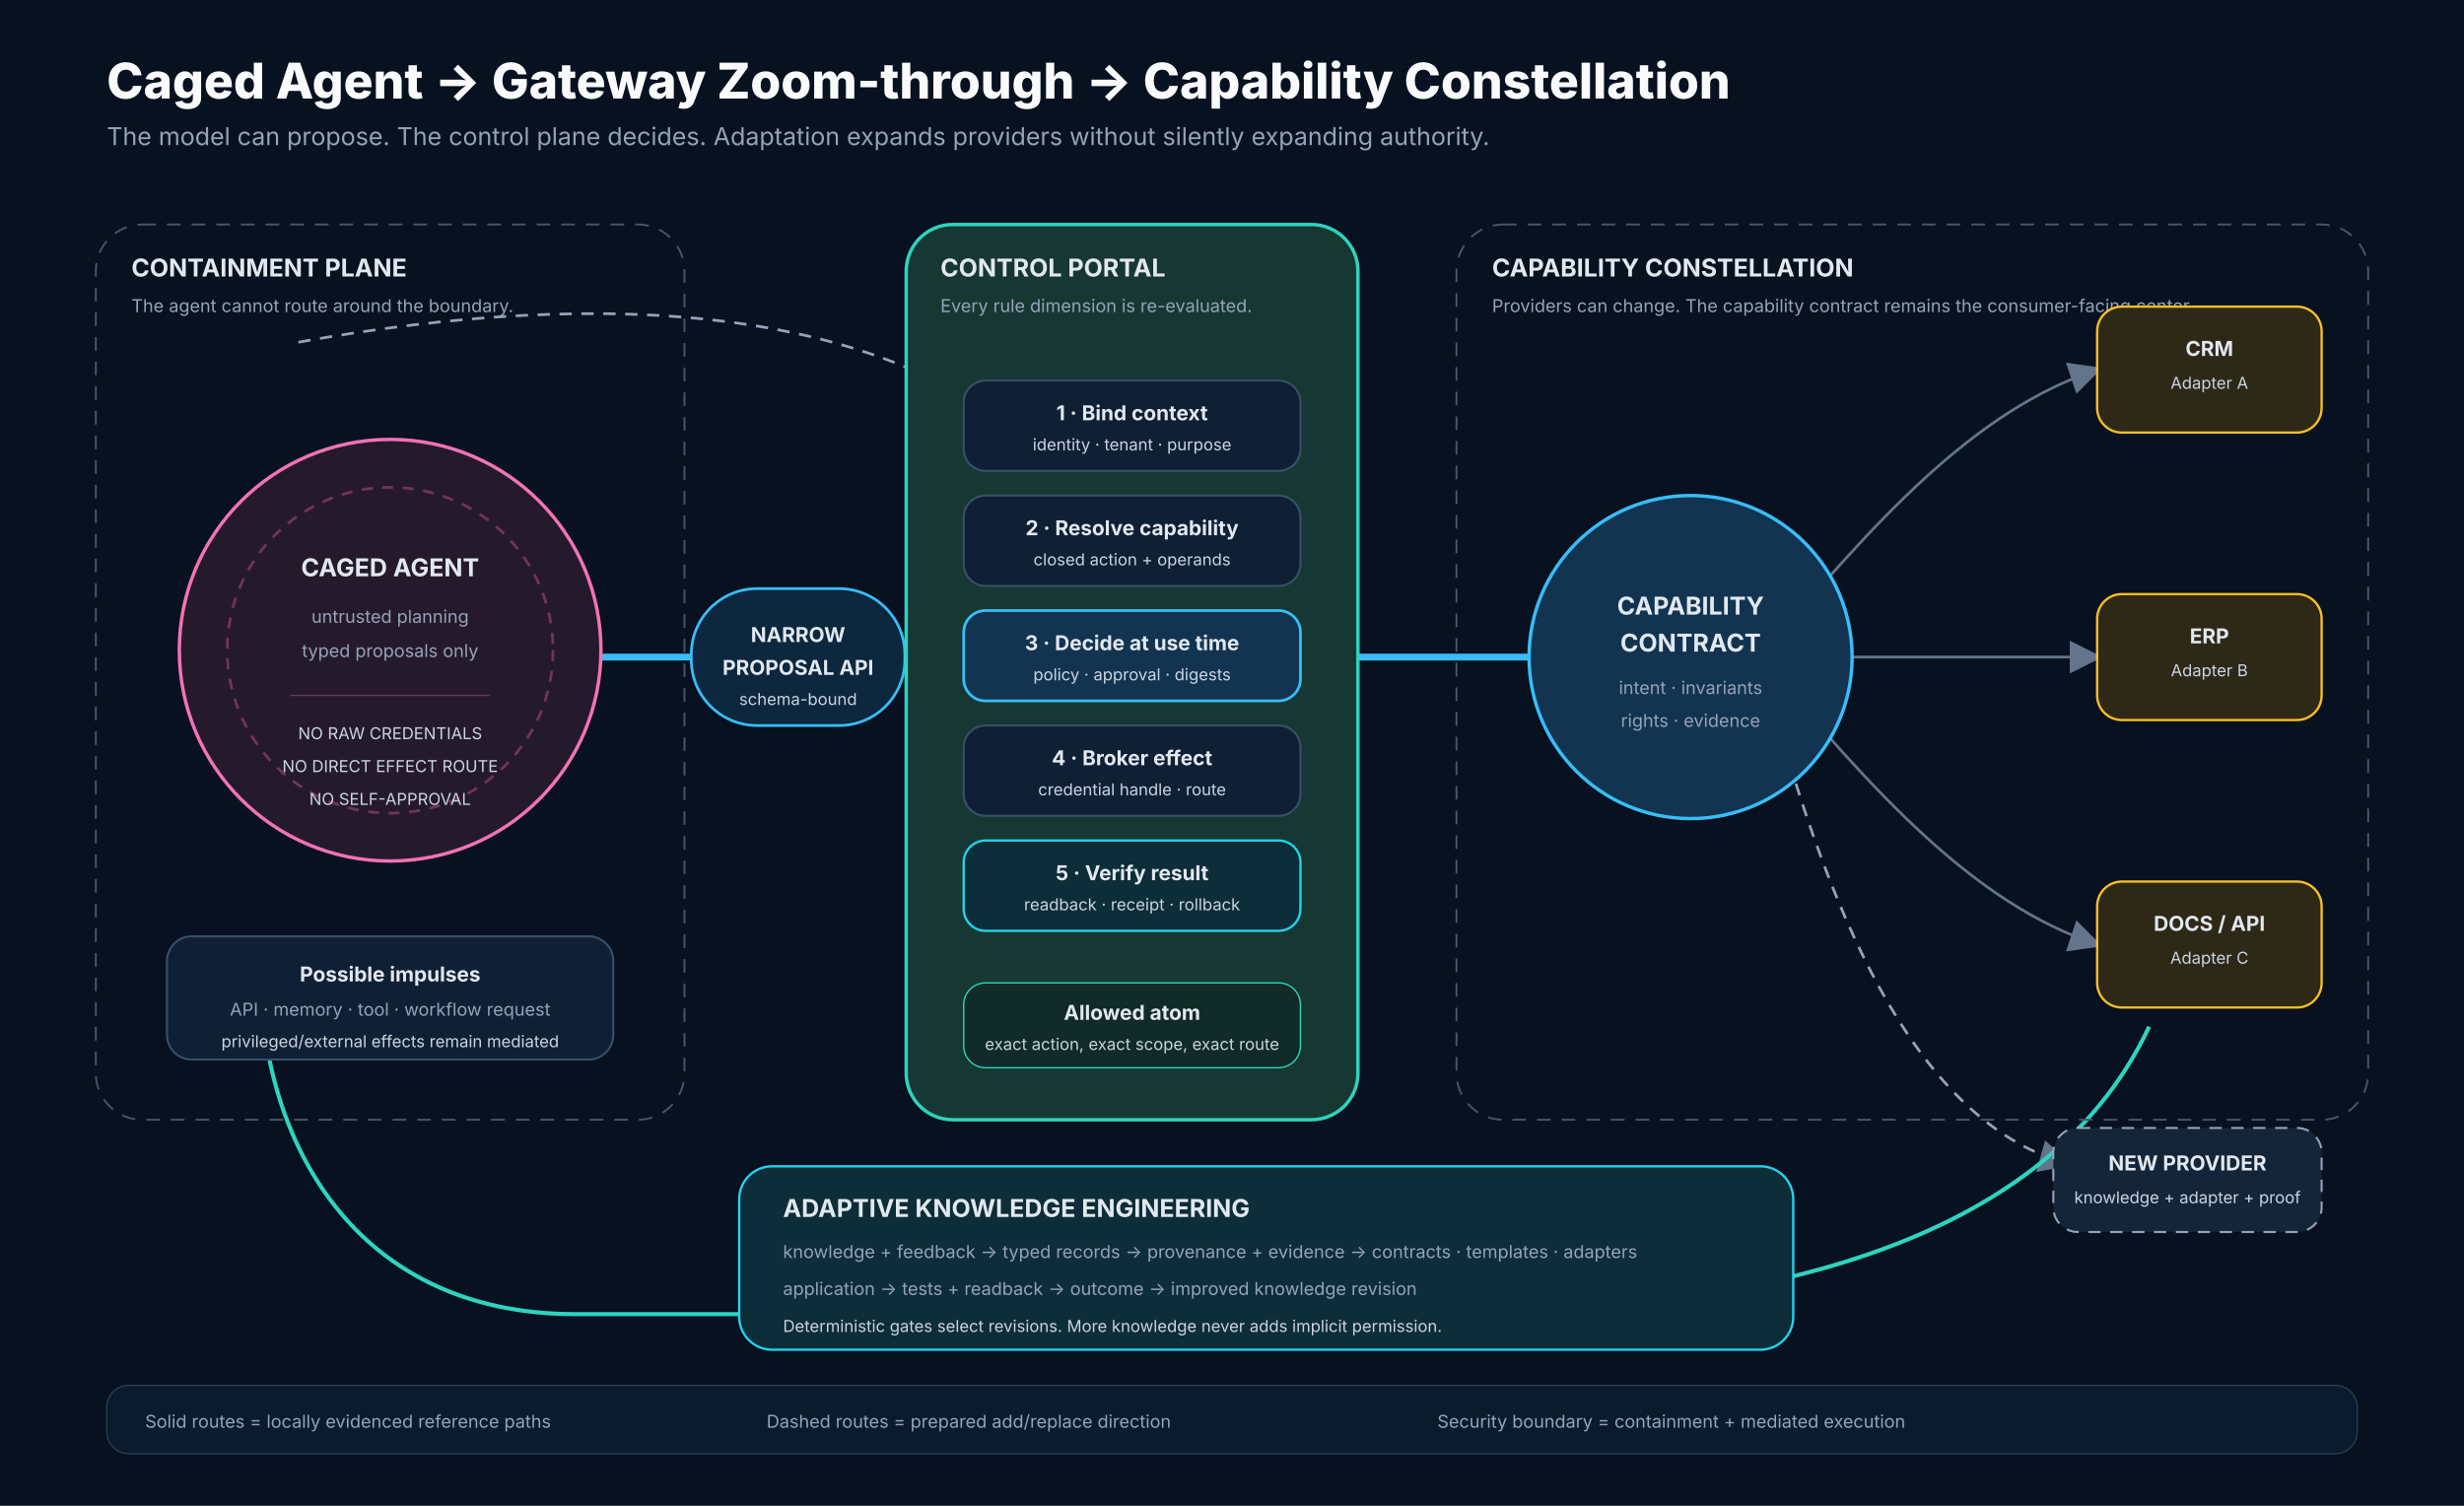
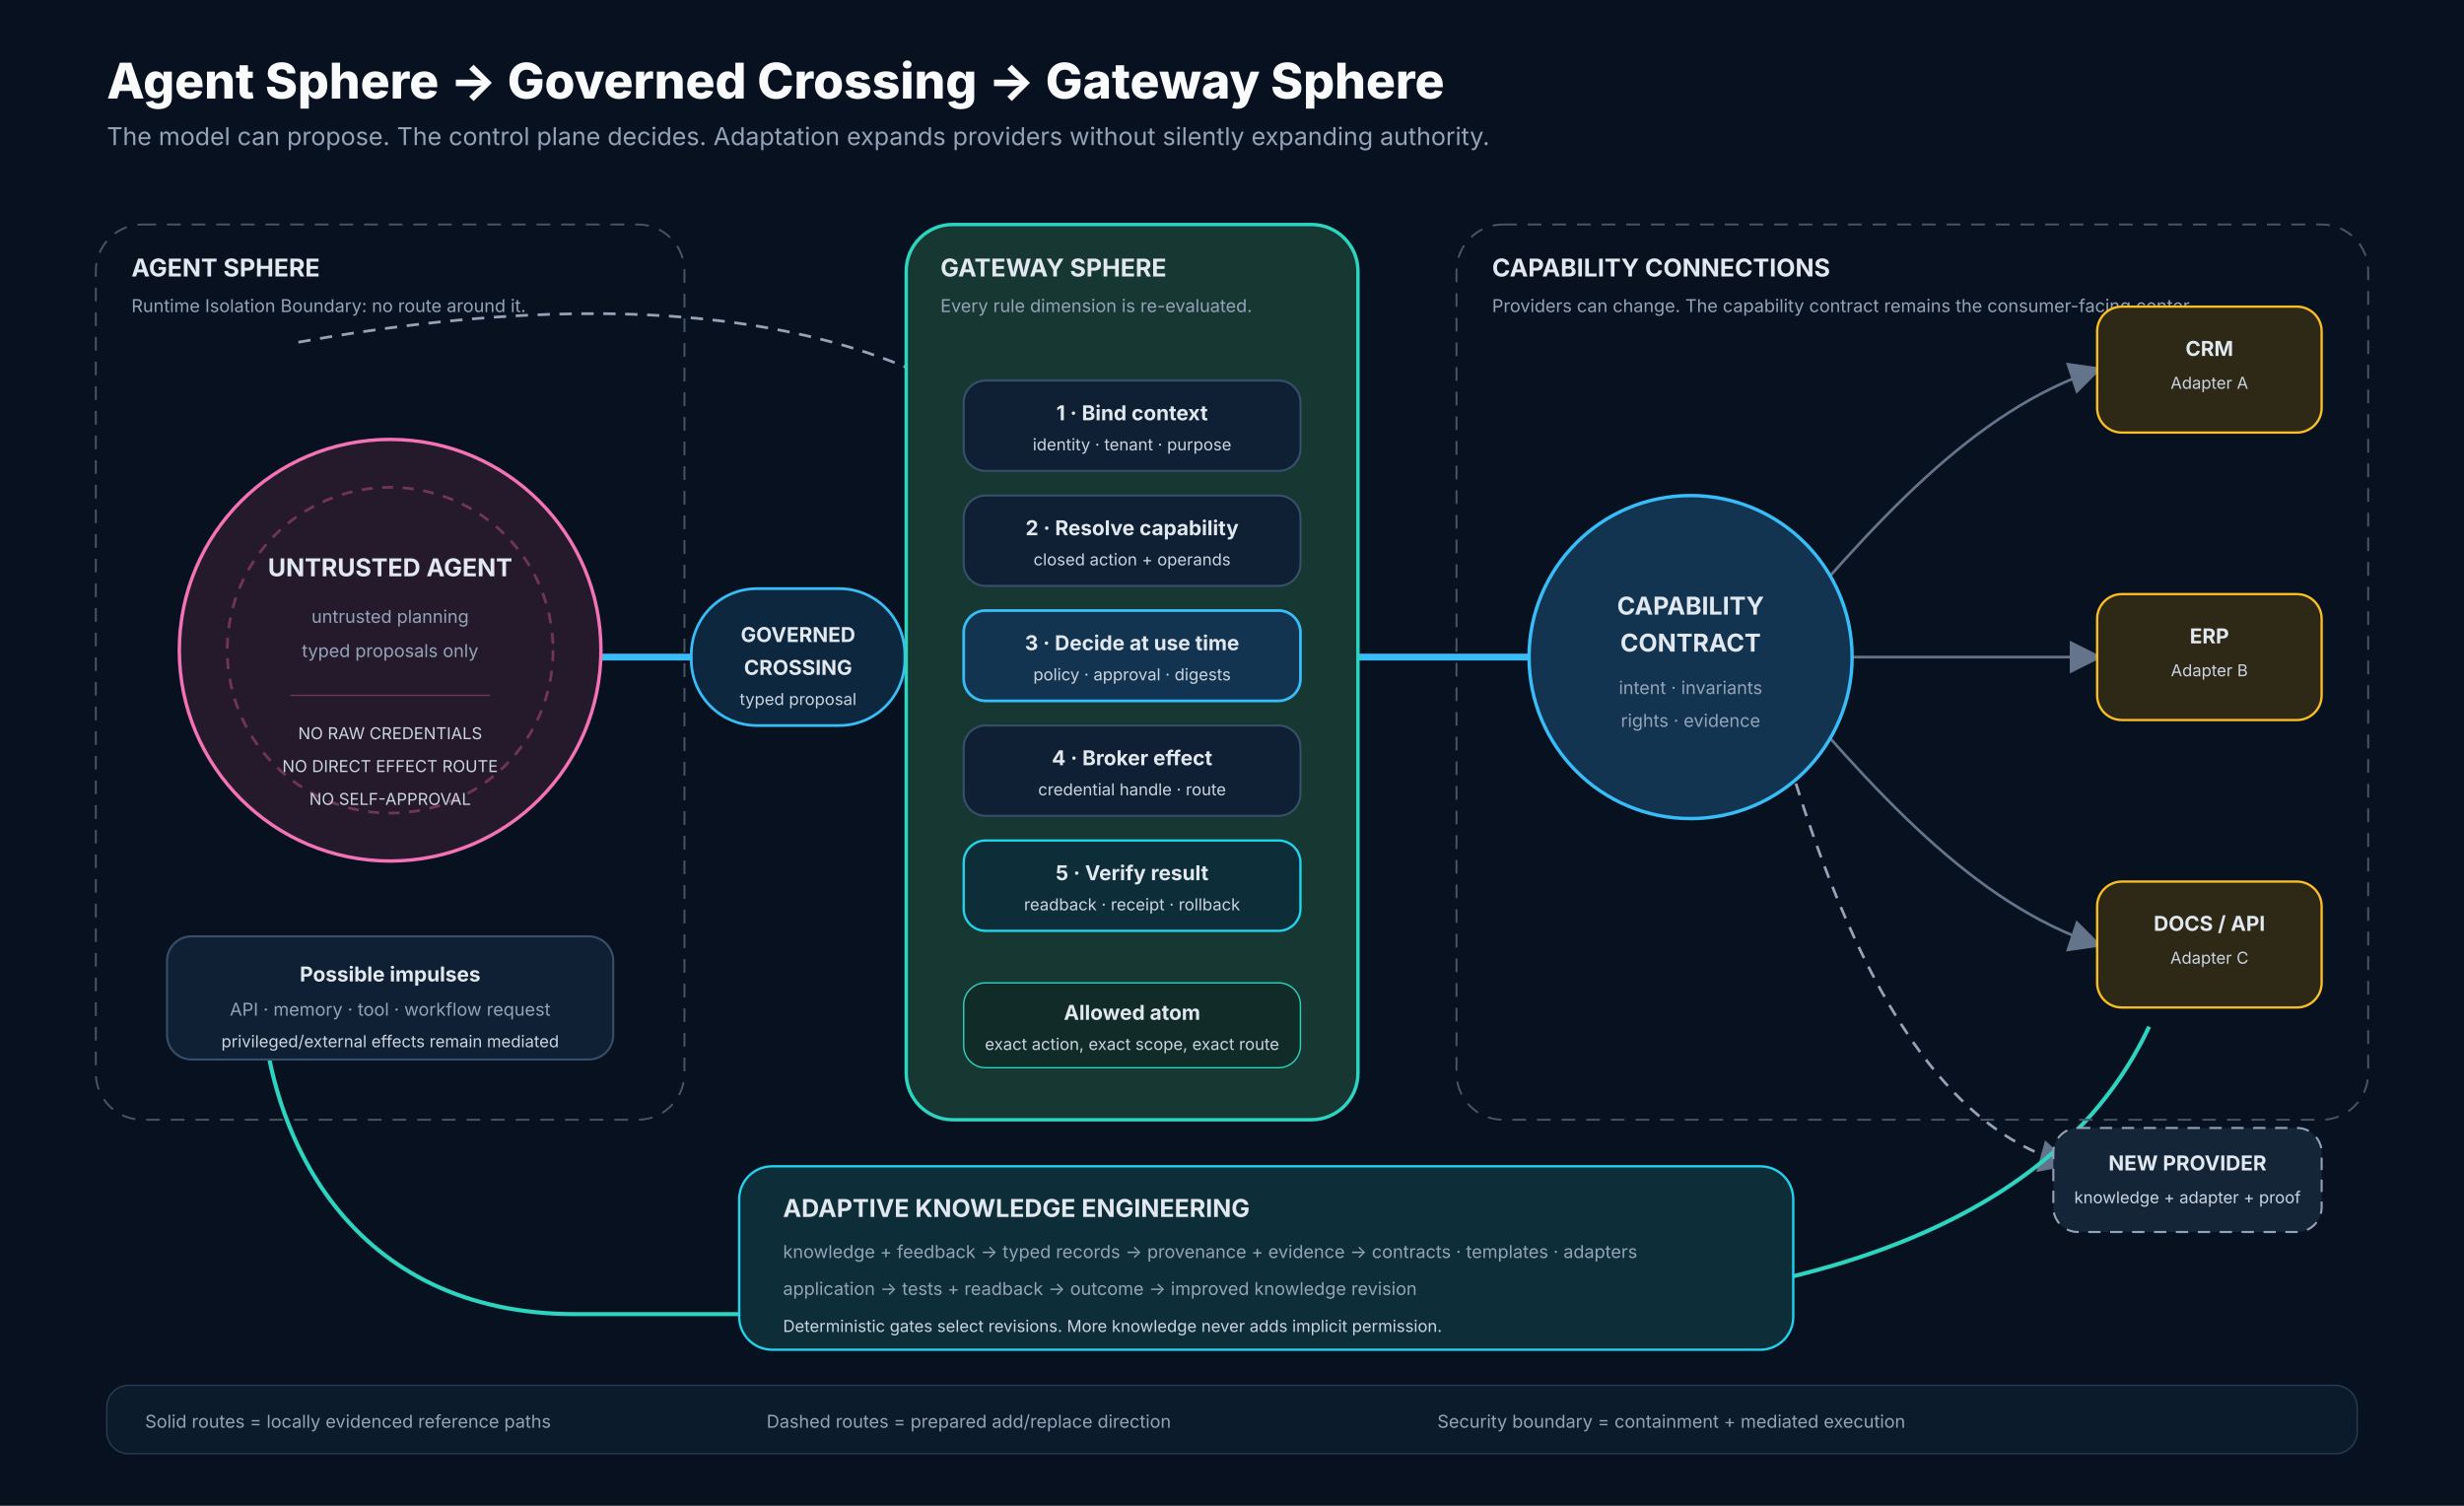
<svg xmlns="http://www.w3.org/2000/svg" viewBox="0 0 1800 1100" role="img" aria-labelledby="caged-title caged-desc">
  <style>
    text { font-family: ui-sans-serif, system-ui, -apple-system, BlinkMacSystemFont, "Segoe UI", sans-serif; }
    .title { fill: #f8fafc; font-size: 36px; font-weight: 760; }
    .subtitle { fill: #94a3b8; font-size: 18px; }
    .head { fill: #e2e8f0; font-size: 18px; font-weight: 730; }
    .label { fill: #e2e8f0; font-size: 15px; font-weight: 650; }
    .small { fill: #94a3b8; font-size: 13px; }
    .micro { fill: #cbd5e1; font-size: 12px; }
    .edge { fill: none; stroke: #64748b; stroke-width: 2; }
    .proposal { fill: none; stroke: #38bdf8; stroke-width: 5; }
    .return { fill: none; stroke: #2dd4bf; stroke-width: 3; }
    .future { fill: none; stroke: #94a3b8; stroke-width: 2; stroke-dasharray: 9 7; }
    .box { fill: #0f2034; stroke: #365069; stroke-width: 1.5; }
    .agent { fill: #251a2c; stroke: #f472b6; stroke-width: 2.5; }
    .gateway { fill: #173832; stroke: #2dd4bf; stroke-width: 2.5; }
    .system { fill: #2e2917; stroke: #fbbf24; stroke-width: 1.7; }
    .proof { fill: #0d2d38; stroke: #22d3ee; stroke-width: 1.7; }
    .zone { fill: none; stroke: #475569; stroke-width: 1.4; stroke-dasharray: 10 8; }
  </style>
  <defs>
    <marker id="arrow" markerWidth="12" markerHeight="12" refX="10" refY="6" orient="auto">
      <path d="M0 0 L12 6 L0 12 Z" fill="#64748b" />
    </marker>
    <marker id="proposal-arrow" markerWidth="12" markerHeight="12" refX="10" refY="6" orient="auto">
      <path d="M0 0 L12 6 L0 12 Z" fill="#38bdf8" />
    </marker>
    <marker id="return-arrow" markerWidth="12" markerHeight="12" refX="10" refY="6" orient="auto">
      <path d="M0 0 L12 6 L0 12 Z" fill="#2dd4bf" />
    </marker>
  </defs>
  <rect width="1800" height="1100" fill="#07111f" />
-   <text x="78" y="72" class="title">Caged Agent → Gateway Zoom-through → Capability Constellation</text>
+   <text x="78" y="72" class="title">Agent Sphere → Governed Crossing → Gateway Sphere</text>
  <text x="78" y="106" class="subtitle">The model can propose. The control plane decides. Adaptation expands providers without silently expanding authority.</text>
  <path d="M410 480 C520 480 568 480 660 480" class="proposal" marker-end="url(#proposal-arrow)" />
  <path d="M970 480 C1070 480 1098 480 1172 480" class="proposal" marker-end="url(#proposal-arrow)" />
  <path d="M1286 480 C1370 380 1442 300 1532 270" class="edge" marker-end="url(#arrow)" />
  <path d="M1286 480 C1400 480 1464 480 1532 480" class="edge" marker-end="url(#arrow)" />
  <path d="M1286 480 C1370 580 1442 660 1532 690" class="edge" marker-end="url(#arrow)" />
  <path d="M1286 480 C1340 695 1410 822 1510 850" class="future" marker-end="url(#arrow)" />
  <path d="M1570 750 C1490 920 1260 960 1040 960 L420 960 C260 960 190 835 190 706" class="return" marker-end="url(#return-arrow)" />
  <path d="M218 250 C440 210 660 220 776 346" class="future" marker-end="url(#arrow)" />
  <rect x="70" y="164" width="430" height="654" rx="34" class="zone" />
-   <text x="96" y="202" class="head">CONTAINMENT PLANE</text>
-   <text x="96" y="228" class="small">The agent cannot route around the boundary.</text>
+   <text x="96" y="202" class="head">AGENT SPHERE</text>
+   <text x="96" y="228" class="small">Runtime Isolation Boundary: no route around it.</text>
  <circle cx="285" cy="475" r="154" class="agent" />
  <circle cx="285" cy="475" r="119" fill="none" stroke="#71345d" stroke-width="2" stroke-dasharray="8 7" />
-   <text x="285" y="421" text-anchor="middle" class="head">CAGED AGENT</text>
+   <text x="285" y="421" text-anchor="middle" class="head">UNTRUSTED AGENT</text>
  <text x="285" y="455" text-anchor="middle" class="small">untrusted planning</text>
  <text x="285" y="480" text-anchor="middle" class="small">typed proposals only</text>
  <line x1="212" y1="508" x2="358" y2="508" stroke="#71345d" />
  <text x="285" y="540" text-anchor="middle" class="micro">NO RAW CREDENTIALS</text>
  <text x="285" y="564" text-anchor="middle" class="micro">NO DIRECT EFFECT ROUTE</text>
  <text x="285" y="588" text-anchor="middle" class="micro">NO SELF-APPROVAL</text>
  <rect x="122" y="684" width="326" height="90" rx="18" class="box" />
  <text x="285" y="717" text-anchor="middle" class="label">Possible impulses</text>
  <text x="285" y="742" text-anchor="middle" class="small">API · memory · tool · workflow request</text>
  <text x="285" y="765" text-anchor="middle" class="micro">privileged/external effects remain mediated</text>
  <rect x="505" y="430" width="156" height="100" rx="48" fill="#0c273e" stroke="#38bdf8" stroke-width="2" />
-   <text x="583" y="469" text-anchor="middle" class="label">NARROW</text>
-   <text x="583" y="493" text-anchor="middle" class="label">PROPOSAL API</text>
-   <text x="583" y="515" text-anchor="middle" class="micro">schema-bound</text>
+   <text x="583" y="469" text-anchor="middle" class="label">GOVERNED</text>
+   <text x="583" y="493" text-anchor="middle" class="label">CROSSING</text>
+   <text x="583" y="515" text-anchor="middle" class="micro">typed proposal</text>
  <rect x="662" y="164" width="330" height="654" rx="34" class="gateway" />
-   <text x="687" y="202" class="head">CONTROL PORTAL</text>
+   <text x="687" y="202" class="head">GATEWAY SPHERE</text>
  <text x="687" y="228" class="small">Every rule dimension is re-evaluated.</text>
  <rect x="704" y="278" width="246" height="66" rx="16" class="box" />
  <text x="827" y="307" text-anchor="middle" class="label">1 · Bind context</text>
  <text x="827" y="329" text-anchor="middle" class="micro">identity · tenant · purpose</text>
  <rect x="704" y="362" width="246" height="66" rx="16" class="box" />
  <text x="827" y="391" text-anchor="middle" class="label">2 · Resolve capability</text>
  <text x="827" y="413" text-anchor="middle" class="micro">closed action + operands</text>
  <rect x="704" y="446" width="246" height="66" rx="16" fill="#123450" stroke="#38bdf8" stroke-width="2" />
  <text x="827" y="475" text-anchor="middle" class="label">3 · Decide at use time</text>
  <text x="827" y="497" text-anchor="middle" class="micro">policy · approval · digests</text>
  <rect x="704" y="530" width="246" height="66" rx="16" class="box" />
  <text x="827" y="559" text-anchor="middle" class="label">4 · Broker effect</text>
  <text x="827" y="581" text-anchor="middle" class="micro">credential handle · route</text>
  <rect x="704" y="614" width="246" height="66" rx="16" class="proof" />
  <text x="827" y="643" text-anchor="middle" class="label">5 · Verify result</text>
  <text x="827" y="665" text-anchor="middle" class="micro">readback · receipt · rollback</text>
  <rect x="704" y="718" width="246" height="62" rx="16" fill="#102b28" stroke="#2dd4bf" />
  <text x="827" y="745" text-anchor="middle" class="label">Allowed atom</text>
  <text x="827" y="767" text-anchor="middle" class="micro">exact action, exact scope, exact route</text>
  <rect x="1064" y="164" width="666" height="654" rx="34" class="zone" />
-   <text x="1090" y="202" class="head">CAPABILITY CONSTELLATION</text>
+   <text x="1090" y="202" class="head">CAPABILITY CONNECTIONS</text>
  <text x="1090" y="228" class="small">Providers can change. The capability contract remains the consumer-facing center.</text>
  <circle cx="1235" cy="480" r="118" fill="#123450" stroke="#38bdf8" stroke-width="2.5" />
  <text x="1235" y="449" text-anchor="middle" class="head">CAPABILITY</text>
  <text x="1235" y="476" text-anchor="middle" class="head">CONTRACT</text>
  <text x="1235" y="507" text-anchor="middle" class="small">intent · invariants</text>
  <text x="1235" y="531" text-anchor="middle" class="small">rights · evidence</text>
  <rect x="1532" y="224" width="164" height="92" rx="18" class="system" />
  <text x="1614" y="260" text-anchor="middle" class="label">CRM</text>
  <text x="1614" y="284" text-anchor="middle" class="micro">Adapter A</text>
  <rect x="1532" y="434" width="164" height="92" rx="18" class="system" />
  <text x="1614" y="470" text-anchor="middle" class="label">ERP</text>
  <text x="1614" y="494" text-anchor="middle" class="micro">Adapter B</text>
  <rect x="1532" y="644" width="164" height="92" rx="18" class="system" />
  <text x="1614" y="680" text-anchor="middle" class="label">DOCS / API</text>
  <text x="1614" y="704" text-anchor="middle" class="micro">Adapter C</text>
  <rect x="1500" y="824" width="196" height="76" rx="18" fill="#142538" stroke="#94a3b8" stroke-width="1.5" stroke-dasharray="9 7" />
  <text x="1598" y="855" text-anchor="middle" class="label">NEW PROVIDER</text>
  <text x="1598" y="879" text-anchor="middle" class="micro">knowledge + adapter + proof</text>
  <rect x="540" y="852" width="770" height="134" rx="24" class="proof" />
  <text x="572" y="889" class="head">ADAPTIVE KNOWLEDGE ENGINEERING</text>
  <text x="572" y="919" class="small">knowledge + feedback → typed records → provenance + evidence → contracts · templates · adapters</text>
  <text x="572" y="946" class="small">application → tests + readback → outcome → improved knowledge revision</text>
  <text x="572" y="973" class="micro">Deterministic gates select revisions. More knowledge never adds implicit permission.</text>
  <rect x="78" y="1012" width="1644" height="50" rx="16" fill="#0b1b2b" stroke="#263d55" />
  <text x="106" y="1043" class="small">Solid routes = locally evidenced reference paths</text>
  <text x="560" y="1043" class="small">Dashed routes = prepared add/replace direction</text>
  <text x="1050" y="1043" class="small">Security boundary = containment + mediated execution</text>
</svg>
